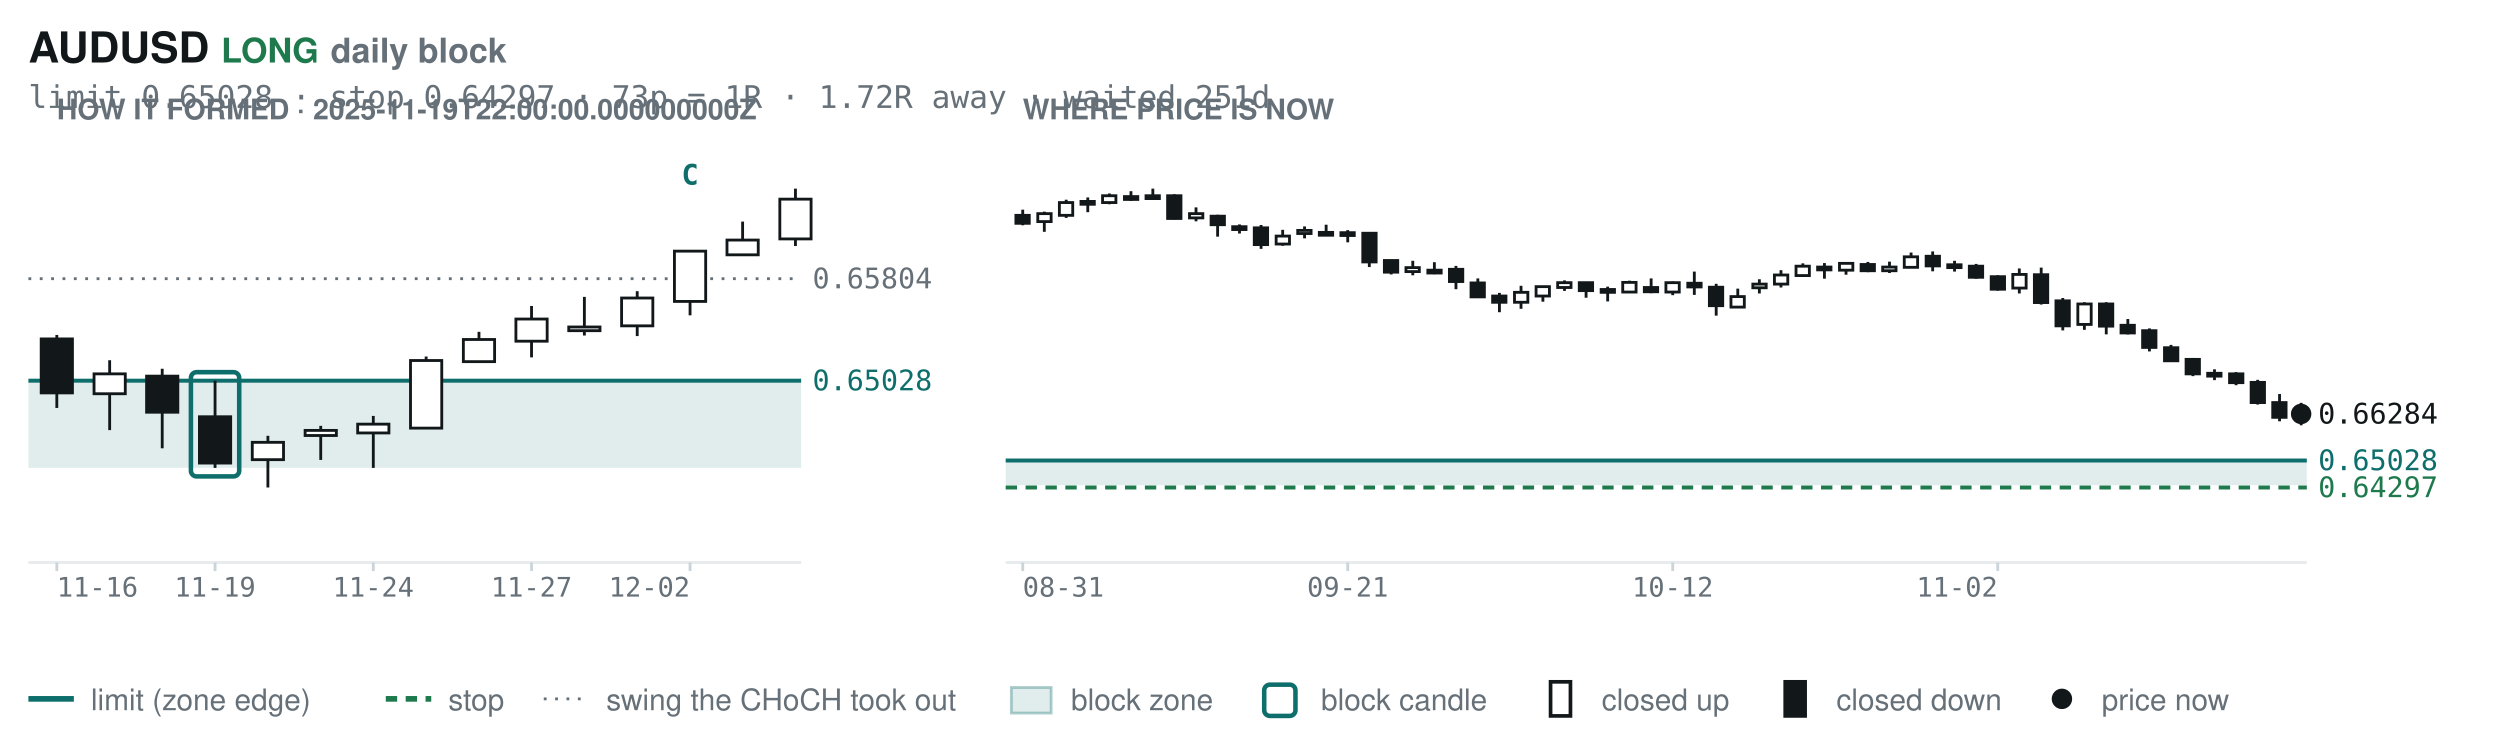
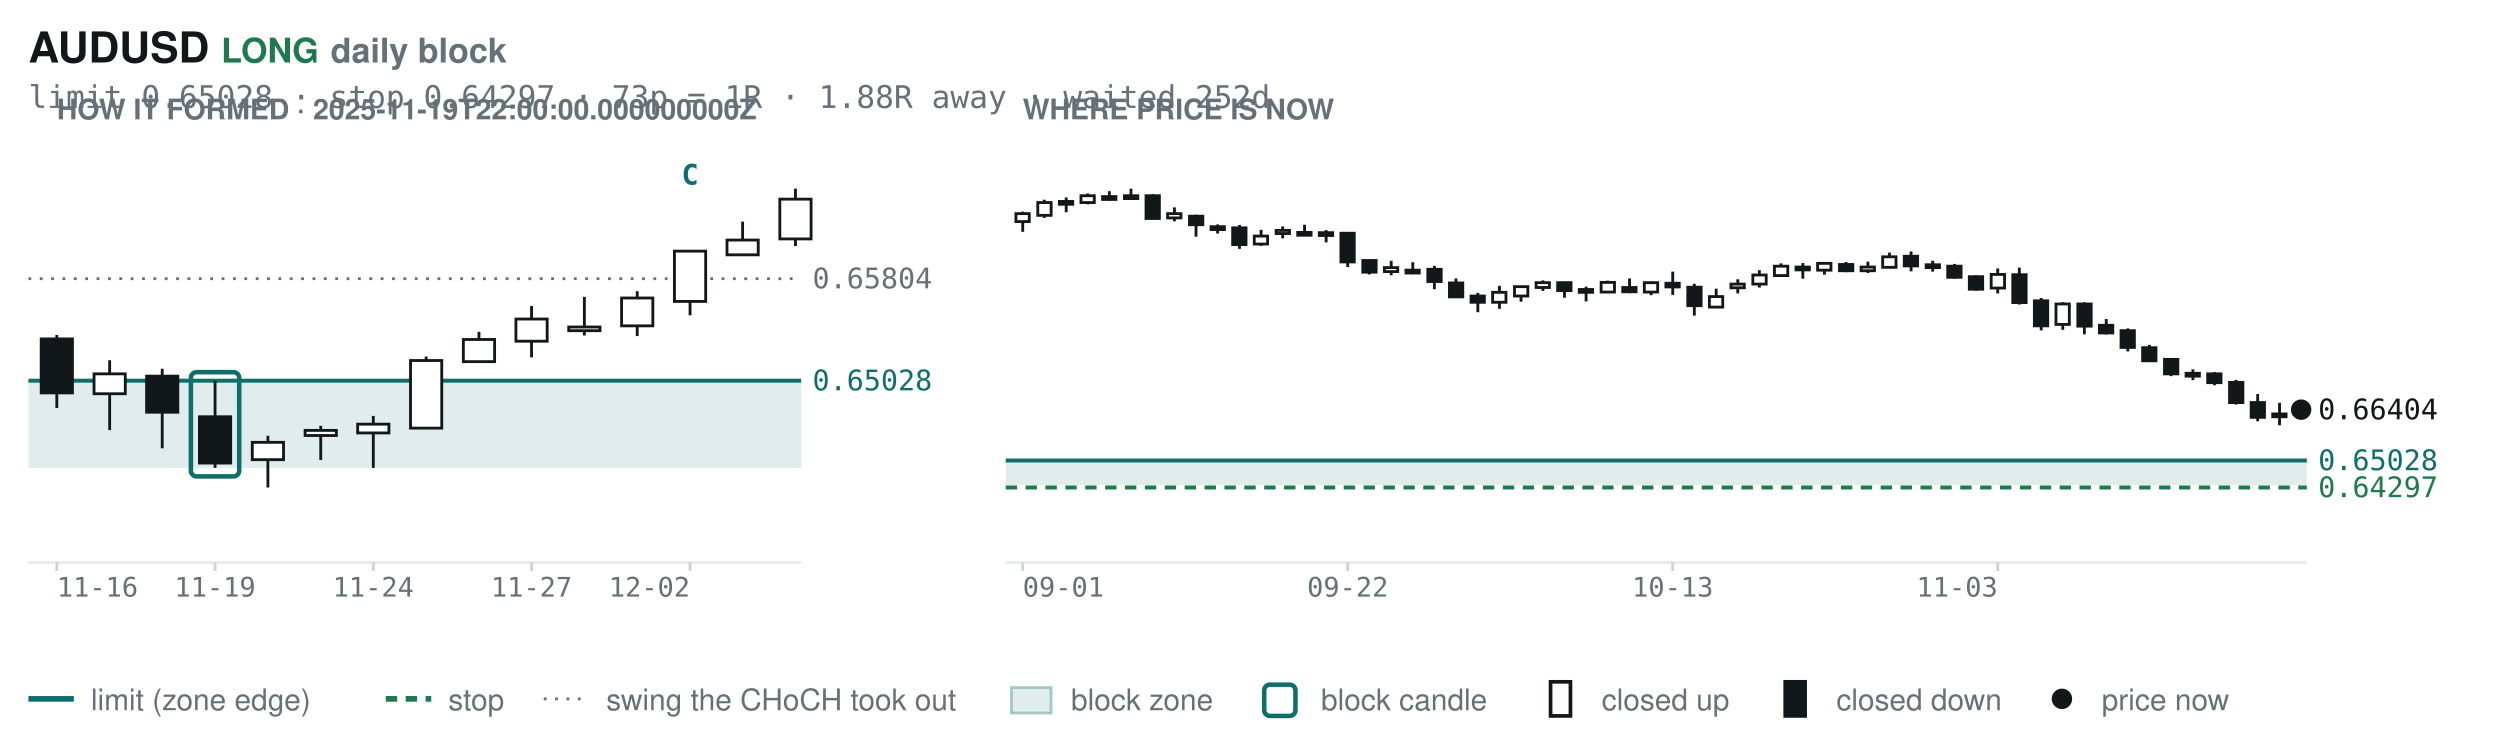
<svg xmlns="http://www.w3.org/2000/svg" viewBox="0 0 880 258" width="880" height="258" role="img" aria-label="AUDUSD long order block: the candles that formed it, and where price is now">
  <rect width="880" height="258" fill="#FFFFFF" />
  <text x="10" y="22" fill="#12171A" font-family="system-ui,-apple-system,Segoe UI,Helvetica,Arial,sans-serif" font-size="15" font-weight="700">AUDUSD <tspan fill="#1E7A4C" font-size="12">LONG</tspan>
    <tspan fill="#667078" font-size="12">daily block</tspan>
  </text>
-   <text x="10" y="38" fill="#667078" font-family="ui-monospace,SFMono-Regular,Menlo,Consolas,monospace" font-size="11">limit 0.65028 · stop 0.64297 · 73p = 1R · 1.72R away · waited 251d</text>
+   <text x="10" y="38" fill="#667078" font-family="ui-monospace,SFMono-Regular,Menlo,Consolas,monospace" font-size="11">limit 0.65028 · stop 0.64297 · 73p = 1R · 1.88R away · waited 252d</text>
  <text x="20" y="42" fill="#667078" font-family="system-ui,-apple-system,Segoe UI,Helvetica,Arial,sans-serif" font-size="10" font-weight="600">HOW IT FORMED · 2025-11-19T22:00:00.000000000Z</text>
  <text x="360" y="42" fill="#667078" font-family="system-ui,-apple-system,Segoe UI,Helvetica,Arial,sans-serif" font-size="10" font-weight="600">WHERE PRICE IS NOW</text>
  <rect x="10.0" y="134.0" width="272.0" height="30.7" fill="#0E6E6B1F" />
  <line x1="10.0" y1="98.1" x2="282.0" y2="98.1" stroke="#667078" stroke-width="1" stroke-dasharray="1 3" />
  <line x1="10.0" y1="134.0" x2="282.0" y2="134.0" stroke="#0E6E6B" stroke-width="1.4" />
  <line x1="20.0" y1="117.9" x2="20.0" y2="143.6" stroke="#12171A" stroke-width="1" />
  <rect x="14.5" y="119.3" width="11.0" height="19.0" fill="#12171A" stroke="#12171A" stroke-width="1" />
  <line x1="38.6" y1="126.8" x2="38.6" y2="151.4" stroke="#12171A" stroke-width="1" />
  <rect x="33.1" y="131.6" width="11.0" height="7.0" fill="#FFFFFF" stroke="#12171A" stroke-width="1" />
  <line x1="57.1" y1="129.8" x2="57.1" y2="157.8" stroke="#12171A" stroke-width="1" />
  <rect x="51.6" y="132.4" width="11.0" height="12.7" fill="#12171A" stroke="#12171A" stroke-width="1" />
  <line x1="75.7" y1="134.0" x2="75.7" y2="164.7" stroke="#12171A" stroke-width="1" />
  <rect x="70.2" y="146.7" width="11.0" height="16.3" fill="#12171A" stroke="#12171A" stroke-width="1" />
  <line x1="94.3" y1="153.4" x2="94.3" y2="171.6" stroke="#12171A" stroke-width="1" />
  <rect x="88.8" y="155.7" width="11.0" height="6.1" fill="#FFFFFF" stroke="#12171A" stroke-width="1" />
  <line x1="112.9" y1="149.9" x2="112.9" y2="161.9" stroke="#12171A" stroke-width="1" />
  <rect x="107.4" y="151.5" width="11.0" height="1.8" fill="#FFFFFF" stroke="#12171A" stroke-width="1" />
  <line x1="131.4" y1="146.4" x2="131.4" y2="164.7" stroke="#12171A" stroke-width="1" />
  <rect x="125.9" y="149.3" width="11.0" height="3.1" fill="#FFFFFF" stroke="#12171A" stroke-width="1" />
  <line x1="150.0" y1="125.5" x2="150.0" y2="151.0" stroke="#12171A" stroke-width="1" />
  <rect x="144.5" y="126.9" width="11.0" height="23.8" fill="#FFFFFF" stroke="#12171A" stroke-width="1" />
  <line x1="168.6" y1="116.8" x2="168.6" y2="127.5" stroke="#12171A" stroke-width="1" />
  <rect x="163.1" y="119.5" width="11.0" height="7.8" fill="#FFFFFF" stroke="#12171A" stroke-width="1" />
  <line x1="187.1" y1="107.7" x2="187.1" y2="125.8" stroke="#12171A" stroke-width="1" />
  <rect x="181.6" y="112.3" width="11.0" height="7.8" fill="#FFFFFF" stroke="#12171A" stroke-width="1" />
  <line x1="205.7" y1="104.5" x2="205.7" y2="118.1" stroke="#12171A" stroke-width="1" />
  <rect x="200.2" y="115.1" width="11.0" height="1.3" fill="#FFFFFF" stroke="#12171A" stroke-width="1" />
  <line x1="224.3" y1="102.5" x2="224.3" y2="118.3" stroke="#12171A" stroke-width="1" />
  <rect x="218.8" y="104.9" width="11.0" height="9.8" fill="#FFFFFF" stroke="#12171A" stroke-width="1" />
  <line x1="242.9" y1="88.1" x2="242.9" y2="111.0" stroke="#12171A" stroke-width="1" />
  <rect x="237.4" y="88.4" width="11.0" height="17.7" fill="#FFFFFF" stroke="#12171A" stroke-width="1" />
  <line x1="261.4" y1="78.0" x2="261.4" y2="89.7" stroke="#12171A" stroke-width="1" />
  <rect x="255.9" y="84.5" width="11.0" height="5.2" fill="#FFFFFF" stroke="#12171A" stroke-width="1" />
  <line x1="280.0" y1="66.4" x2="280.0" y2="86.6" stroke="#12171A" stroke-width="1" />
  <rect x="274.5" y="70.1" width="11.0" height="14.0" fill="#FFFFFF" stroke="#12171A" stroke-width="1" />
  <rect x="67.2" y="131.0" width="17.0" height="36.7" fill="none" stroke="#0E6E6B" stroke-width="1.6" rx="2" />
  <text x="242.9" y="65" fill="#0E6E6B" text-anchor="middle" font-family="ui-monospace,SFMono-Regular,Menlo,Consolas,monospace" font-size="10" font-weight="700">C</text>
  <line x1="10.0" y1="198.0" x2="282.0" y2="198.0" stroke="#E6EBEE" stroke-width="1" />
  <line x1="20.0" y1="198.0" x2="20.0" y2="201.0" stroke="#CBD4D9" stroke-width="1" />
  <text x="20.0" y="210.0" fill="#667078" text-anchor="start" font-family="ui-monospace,SFMono-Regular,Menlo,Consolas,monospace" font-size="9.5">11-16</text>
  <line x1="75.7" y1="198.0" x2="75.7" y2="201.0" stroke="#CBD4D9" stroke-width="1" />
  <text x="75.7" y="210.0" fill="#667078" text-anchor="middle" font-family="ui-monospace,SFMono-Regular,Menlo,Consolas,monospace" font-size="9.5">11-19</text>
  <line x1="131.4" y1="198.0" x2="131.4" y2="201.0" stroke="#CBD4D9" stroke-width="1" />
  <text x="131.4" y="210.0" fill="#667078" text-anchor="middle" font-family="ui-monospace,SFMono-Regular,Menlo,Consolas,monospace" font-size="9.5">11-24</text>
  <line x1="187.1" y1="198.0" x2="187.1" y2="201.0" stroke="#CBD4D9" stroke-width="1" />
  <text x="187.1" y="210.0" fill="#667078" text-anchor="middle" font-family="ui-monospace,SFMono-Regular,Menlo,Consolas,monospace" font-size="9.5">11-27</text>
  <line x1="242.9" y1="198.0" x2="242.9" y2="201.0" stroke="#CBD4D9" stroke-width="1" />
  <text x="242.9" y="210.0" fill="#667078" text-anchor="end" font-family="ui-monospace,SFMono-Regular,Menlo,Consolas,monospace" font-size="9.5">12-02</text>
  <text x="286.0" y="137.4" fill="#0E6E6B" font-family="ui-monospace,SFMono-Regular,Menlo,Consolas,monospace" font-size="10">0.65028</text>
  <text x="286.0" y="101.5" fill="#667078" font-family="ui-monospace,SFMono-Regular,Menlo,Consolas,monospace" font-size="10">0.65804</text>
  <rect x="354.0" y="162.1" width="458.0" height="8.7" fill="#0E6E6B1F" />
-   <line x1="360.0" y1="73.8" x2="360.0" y2="79.3" stroke="#12171A" stroke-width="1" />
-   <rect x="357.6" y="75.8" width="4.7" height="2.8" fill="#12171A" stroke="#12171A" stroke-width="1" />
-   <line x1="367.6" y1="74.5" x2="367.6" y2="81.6" stroke="#12171A" stroke-width="1" />
-   <rect x="365.3" y="75.2" width="4.7" height="2.8" fill="#FFFFFF" stroke="#12171A" stroke-width="1" />
-   <line x1="375.3" y1="70.3" x2="375.3" y2="76.7" stroke="#12171A" stroke-width="1" />
-   <rect x="372.9" y="71.3" width="4.7" height="4.5" fill="#FFFFFF" stroke="#12171A" stroke-width="1" />
-   <line x1="382.9" y1="69.5" x2="382.9" y2="74.7" stroke="#12171A" stroke-width="1" />
-   <rect x="380.5" y="70.9" width="4.7" height="1.0" fill="#FFFFFF" stroke="#12171A" stroke-width="1" />
-   <line x1="390.5" y1="68.1" x2="390.5" y2="71.9" stroke="#12171A" stroke-width="1" />
-   <rect x="388.1" y="68.9" width="4.7" height="2.4" fill="#FFFFFF" stroke="#12171A" stroke-width="1" />
-   <line x1="398.1" y1="67.3" x2="398.1" y2="70.7" stroke="#12171A" stroke-width="1" />
-   <rect x="395.8" y="69.2" width="4.7" height="1.0" fill="#12171A" stroke="#12171A" stroke-width="1" />
-   <line x1="405.8" y1="66.4" x2="405.8" y2="70.1" stroke="#12171A" stroke-width="1" />
-   <rect x="403.4" y="68.9" width="4.7" height="1.0" fill="#12171A" stroke="#12171A" stroke-width="1" />
-   <line x1="413.4" y1="68.4" x2="413.4" y2="77.2" stroke="#12171A" stroke-width="1" />
-   <rect x="411.0" y="68.9" width="4.7" height="8.0" fill="#12171A" stroke="#12171A" stroke-width="1" />
-   <line x1="421.0" y1="73.0" x2="421.0" y2="77.9" stroke="#12171A" stroke-width="1" />
-   <rect x="418.7" y="75.2" width="4.7" height="1.5" fill="#FFFFFF" stroke="#12171A" stroke-width="1" />
-   <line x1="428.6" y1="75.6" x2="428.6" y2="83.3" stroke="#12171A" stroke-width="1" />
-   <rect x="426.3" y="76.1" width="4.7" height="3.0" fill="#12171A" stroke="#12171A" stroke-width="1" />
-   <line x1="436.3" y1="79.0" x2="436.3" y2="82.2" stroke="#12171A" stroke-width="1" />
-   <rect x="433.9" y="79.8" width="4.7" height="1.0" fill="#12171A" stroke="#12171A" stroke-width="1" />
-   <line x1="443.9" y1="79.2" x2="443.9" y2="87.6" stroke="#12171A" stroke-width="1" />
-   <rect x="441.5" y="80.2" width="4.7" height="5.9" fill="#12171A" stroke="#12171A" stroke-width="1" />
-   <line x1="451.5" y1="80.9" x2="451.5" y2="86.5" stroke="#12171A" stroke-width="1" />
-   <rect x="449.2" y="83.1" width="4.7" height="2.8" fill="#FFFFFF" stroke="#12171A" stroke-width="1" />
-   <line x1="459.2" y1="79.7" x2="459.2" y2="83.9" stroke="#12171A" stroke-width="1" />
-   <rect x="456.8" y="81.1" width="4.7" height="1.1" fill="#FFFFFF" stroke="#12171A" stroke-width="1" />
-   <line x1="466.8" y1="79.1" x2="466.8" y2="83.0" stroke="#12171A" stroke-width="1" />
-   <rect x="464.4" y="81.8" width="4.7" height="1.0" fill="#FFFFFF" stroke="#12171A" stroke-width="1" />
-   <line x1="474.4" y1="81.0" x2="474.4" y2="85.3" stroke="#12171A" stroke-width="1" />
-   <rect x="472.0" y="81.9" width="4.7" height="1.0" fill="#12171A" stroke="#12171A" stroke-width="1" />
-   <line x1="482.0" y1="82.0" x2="482.0" y2="94.0" stroke="#12171A" stroke-width="1" />
-   <rect x="479.7" y="82.1" width="4.7" height="10.1" fill="#12171A" stroke="#12171A" stroke-width="1" />
-   <line x1="489.7" y1="91.5" x2="489.7" y2="96.6" stroke="#12171A" stroke-width="1" />
-   <rect x="487.3" y="91.7" width="4.7" height="4.1" fill="#12171A" stroke="#12171A" stroke-width="1" />
-   <line x1="497.3" y1="91.8" x2="497.3" y2="96.9" stroke="#12171A" stroke-width="1" />
-   <rect x="494.9" y="94.2" width="4.7" height="1.4" fill="#FFFFFF" stroke="#12171A" stroke-width="1" />
-   <line x1="504.9" y1="92.3" x2="504.9" y2="96.5" stroke="#12171A" stroke-width="1" />
-   <rect x="502.6" y="95.1" width="4.7" height="1.0" fill="#FFFFFF" stroke="#12171A" stroke-width="1" />
-   <line x1="512.5" y1="93.6" x2="512.5" y2="101.8" stroke="#12171A" stroke-width="1" />
-   <rect x="510.2" y="94.8" width="4.7" height="4.3" fill="#12171A" stroke="#12171A" stroke-width="1" />
-   <line x1="520.2" y1="98.0" x2="520.2" y2="104.8" stroke="#12171A" stroke-width="1" />
-   <rect x="517.8" y="99.6" width="4.7" height="4.9" fill="#12171A" stroke="#12171A" stroke-width="1" />
-   <line x1="527.8" y1="103.1" x2="527.8" y2="109.9" stroke="#12171A" stroke-width="1" />
-   <rect x="525.4" y="104.2" width="4.7" height="2.2" fill="#12171A" stroke="#12171A" stroke-width="1" />
-   <line x1="535.4" y1="100.6" x2="535.4" y2="108.7" stroke="#12171A" stroke-width="1" />
-   <rect x="533.1" y="102.9" width="4.7" height="3.5" fill="#FFFFFF" stroke="#12171A" stroke-width="1" />
-   <line x1="543.1" y1="100.8" x2="543.1" y2="106.2" stroke="#12171A" stroke-width="1" />
-   <rect x="540.7" y="100.9" width="4.7" height="3.3" fill="#FFFFFF" stroke="#12171A" stroke-width="1" />
-   <line x1="550.7" y1="98.7" x2="550.7" y2="102.4" stroke="#12171A" stroke-width="1" />
-   <rect x="548.3" y="99.5" width="4.7" height="1.7" fill="#FFFFFF" stroke="#12171A" stroke-width="1" />
-   <line x1="558.3" y1="99.4" x2="558.3" y2="104.8" stroke="#12171A" stroke-width="1" />
-   <rect x="555.9" y="99.5" width="4.7" height="2.8" fill="#12171A" stroke="#12171A" stroke-width="1" />
-   <line x1="565.9" y1="100.9" x2="565.9" y2="106.1" stroke="#12171A" stroke-width="1" />
-   <rect x="563.6" y="101.9" width="4.7" height="1.0" fill="#12171A" stroke="#12171A" stroke-width="1" />
-   <line x1="573.6" y1="98.8" x2="573.6" y2="103.0" stroke="#12171A" stroke-width="1" />
-   <rect x="571.2" y="99.4" width="4.7" height="3.4" fill="#FFFFFF" stroke="#12171A" stroke-width="1" />
-   <line x1="581.2" y1="98.0" x2="581.2" y2="103.2" stroke="#12171A" stroke-width="1" />
-   <rect x="578.8" y="101.2" width="4.7" height="1.5" fill="#12171A" stroke="#12171A" stroke-width="1" />
-   <line x1="588.8" y1="99.1" x2="588.8" y2="103.9" stroke="#12171A" stroke-width="1" />
-   <rect x="586.4" y="99.5" width="4.7" height="3.3" fill="#FFFFFF" stroke="#12171A" stroke-width="1" />
-   <line x1="596.4" y1="95.6" x2="596.4" y2="103.8" stroke="#12171A" stroke-width="1" />
-   <rect x="594.1" y="99.7" width="4.7" height="1.3" fill="#12171A" stroke="#12171A" stroke-width="1" />
-   <line x1="604.1" y1="99.9" x2="604.1" y2="111.1" stroke="#12171A" stroke-width="1" />
-   <rect x="601.7" y="101.1" width="4.7" height="6.5" fill="#12171A" stroke="#12171A" stroke-width="1" />
-   <line x1="611.7" y1="101.6" x2="611.7" y2="108.3" stroke="#12171A" stroke-width="1" />
-   <rect x="609.3" y="104.4" width="4.7" height="3.7" fill="#FFFFFF" stroke="#12171A" stroke-width="1" />
-   <line x1="619.3" y1="98.3" x2="619.3" y2="103.3" stroke="#12171A" stroke-width="1" />
-   <rect x="617.0" y="100.0" width="4.7" height="1.3" fill="#FFFFFF" stroke="#12171A" stroke-width="1" />
-   <line x1="626.9" y1="95.1" x2="626.9" y2="101.2" stroke="#12171A" stroke-width="1" />
-   <rect x="624.6" y="96.8" width="4.7" height="3.2" fill="#FFFFFF" stroke="#12171A" stroke-width="1" />
-   <line x1="634.6" y1="92.7" x2="634.6" y2="97.3" stroke="#12171A" stroke-width="1" />
-   <rect x="632.2" y="93.7" width="4.7" height="3.3" fill="#FFFFFF" stroke="#12171A" stroke-width="1" />
-   <line x1="642.2" y1="92.6" x2="642.2" y2="98.1" stroke="#12171A" stroke-width="1" />
-   <rect x="639.8" y="94.0" width="4.7" height="1.0" fill="#12171A" stroke="#12171A" stroke-width="1" />
-   <line x1="649.8" y1="92.4" x2="649.8" y2="96.7" stroke="#12171A" stroke-width="1" />
-   <rect x="647.5" y="92.7" width="4.7" height="2.4" fill="#FFFFFF" stroke="#12171A" stroke-width="1" />
-   <line x1="657.5" y1="92.2" x2="657.5" y2="95.8" stroke="#12171A" stroke-width="1" />
-   <rect x="655.1" y="93.1" width="4.7" height="2.2" fill="#12171A" stroke="#12171A" stroke-width="1" />
-   <line x1="665.1" y1="92.1" x2="665.1" y2="96.1" stroke="#12171A" stroke-width="1" />
-   <rect x="662.7" y="94.0" width="4.7" height="1.3" fill="#FFFFFF" stroke="#12171A" stroke-width="1" />
-   <line x1="672.7" y1="88.9" x2="672.7" y2="94.3" stroke="#12171A" stroke-width="1" />
-   <rect x="670.3" y="90.4" width="4.7" height="3.7" fill="#FFFFFF" stroke="#12171A" stroke-width="1" />
-   <line x1="680.3" y1="88.5" x2="680.3" y2="95.5" stroke="#12171A" stroke-width="1" />
-   <rect x="678.0" y="90.2" width="4.7" height="3.4" fill="#12171A" stroke="#12171A" stroke-width="1" />
-   <line x1="688.0" y1="91.8" x2="688.0" y2="95.6" stroke="#12171A" stroke-width="1" />
-   <rect x="685.6" y="93.2" width="4.7" height="1.0" fill="#FFFFFF" stroke="#12171A" stroke-width="1" />
-   <line x1="695.6" y1="92.9" x2="695.6" y2="98.1" stroke="#12171A" stroke-width="1" />
-   <rect x="693.2" y="93.7" width="4.7" height="3.9" fill="#12171A" stroke="#12171A" stroke-width="1" />
-   <line x1="703.2" y1="96.9" x2="703.2" y2="102.3" stroke="#12171A" stroke-width="1" />
-   <rect x="700.9" y="97.4" width="4.7" height="4.4" fill="#12171A" stroke="#12171A" stroke-width="1" />
-   <line x1="710.8" y1="94.5" x2="710.8" y2="103.3" stroke="#12171A" stroke-width="1" />
-   <rect x="708.5" y="96.6" width="4.7" height="4.8" fill="#FFFFFF" stroke="#12171A" stroke-width="1" />
-   <line x1="718.5" y1="94.2" x2="718.5" y2="107.2" stroke="#12171A" stroke-width="1" />
-   <rect x="716.1" y="96.7" width="4.7" height="9.8" fill="#12171A" stroke="#12171A" stroke-width="1" />
-   <line x1="726.1" y1="104.9" x2="726.1" y2="116.3" stroke="#12171A" stroke-width="1" />
-   <rect x="723.7" y="105.9" width="4.7" height="8.8" fill="#12171A" stroke="#12171A" stroke-width="1" />
-   <line x1="733.7" y1="106.4" x2="733.7" y2="116.1" stroke="#12171A" stroke-width="1" />
-   <rect x="731.4" y="107.0" width="4.7" height="7.2" fill="#FFFFFF" stroke="#12171A" stroke-width="1" />
-   <line x1="741.4" y1="106.4" x2="741.4" y2="117.7" stroke="#12171A" stroke-width="1" />
-   <rect x="739.0" y="107.0" width="4.7" height="7.8" fill="#12171A" stroke="#12171A" stroke-width="1" />
-   <line x1="749.0" y1="112.3" x2="749.0" y2="117.7" stroke="#12171A" stroke-width="1" />
-   <rect x="746.6" y="114.5" width="4.7" height="2.7" fill="#12171A" stroke="#12171A" stroke-width="1" />
-   <line x1="756.6" y1="115.6" x2="756.6" y2="123.7" stroke="#12171A" stroke-width="1" />
-   <rect x="754.2" y="116.4" width="4.7" height="5.9" fill="#12171A" stroke="#12171A" stroke-width="1" />
-   <line x1="764.2" y1="121.4" x2="764.2" y2="127.3" stroke="#12171A" stroke-width="1" />
-   <rect x="761.9" y="122.4" width="4.7" height="4.6" fill="#12171A" stroke="#12171A" stroke-width="1" />
-   <line x1="771.9" y1="126.0" x2="771.9" y2="132.4" stroke="#12171A" stroke-width="1" />
-   <rect x="769.5" y="126.5" width="4.7" height="5.1" fill="#12171A" stroke="#12171A" stroke-width="1" />
-   <line x1="779.5" y1="130.0" x2="779.5" y2="133.8" stroke="#12171A" stroke-width="1" />
-   <rect x="777.1" y="131.4" width="4.7" height="1.0" fill="#12171A" stroke="#12171A" stroke-width="1" />
-   <line x1="787.1" y1="131.0" x2="787.1" y2="135.6" stroke="#12171A" stroke-width="1" />
-   <rect x="784.8" y="131.6" width="4.7" height="3.1" fill="#12171A" stroke="#12171A" stroke-width="1" />
-   <line x1="794.7" y1="133.7" x2="794.7" y2="142.4" stroke="#12171A" stroke-width="1" />
-   <rect x="792.4" y="134.6" width="4.7" height="7.1" fill="#12171A" stroke="#12171A" stroke-width="1" />
-   <line x1="802.4" y1="138.7" x2="802.4" y2="148.3" stroke="#12171A" stroke-width="1" />
-   <rect x="800.0" y="141.7" width="4.7" height="5.2" fill="#12171A" stroke="#12171A" stroke-width="1" />
-   <line x1="810.0" y1="141.8" x2="810.0" y2="149.7" stroke="#12171A" stroke-width="1" />
-   <rect x="807.6" y="145.7" width="4.7" height="1.0" fill="#FFFFFF" stroke="#12171A" stroke-width="1" />
+   <line x1="360.0" y1="74.5" x2="360.0" y2="81.6" stroke="#12171A" stroke-width="1" />
+   <rect x="357.6" y="75.2" width="4.7" height="2.8" fill="#FFFFFF" stroke="#12171A" stroke-width="1" />
+   <line x1="367.6" y1="70.3" x2="367.6" y2="76.7" stroke="#12171A" stroke-width="1" />
+   <rect x="365.3" y="71.3" width="4.7" height="4.5" fill="#FFFFFF" stroke="#12171A" stroke-width="1" />
+   <line x1="375.3" y1="69.5" x2="375.3" y2="74.7" stroke="#12171A" stroke-width="1" />
+   <rect x="372.9" y="70.9" width="4.7" height="1.0" fill="#FFFFFF" stroke="#12171A" stroke-width="1" />
+   <line x1="382.9" y1="68.1" x2="382.9" y2="71.9" stroke="#12171A" stroke-width="1" />
+   <rect x="380.5" y="68.9" width="4.7" height="2.4" fill="#FFFFFF" stroke="#12171A" stroke-width="1" />
+   <line x1="390.5" y1="67.3" x2="390.5" y2="70.7" stroke="#12171A" stroke-width="1" />
+   <rect x="388.1" y="69.2" width="4.7" height="1.0" fill="#12171A" stroke="#12171A" stroke-width="1" />
+   <line x1="398.1" y1="66.4" x2="398.1" y2="70.1" stroke="#12171A" stroke-width="1" />
+   <rect x="395.8" y="68.9" width="4.7" height="1.0" fill="#12171A" stroke="#12171A" stroke-width="1" />
+   <line x1="405.8" y1="68.4" x2="405.8" y2="77.2" stroke="#12171A" stroke-width="1" />
+   <rect x="403.4" y="68.9" width="4.7" height="8.0" fill="#12171A" stroke="#12171A" stroke-width="1" />
+   <line x1="413.4" y1="73.0" x2="413.4" y2="77.9" stroke="#12171A" stroke-width="1" />
+   <rect x="411.0" y="75.2" width="4.7" height="1.5" fill="#FFFFFF" stroke="#12171A" stroke-width="1" />
+   <line x1="421.0" y1="75.6" x2="421.0" y2="83.3" stroke="#12171A" stroke-width="1" />
+   <rect x="418.7" y="76.1" width="4.7" height="3.0" fill="#12171A" stroke="#12171A" stroke-width="1" />
+   <line x1="428.6" y1="79.0" x2="428.6" y2="82.2" stroke="#12171A" stroke-width="1" />
+   <rect x="426.3" y="79.8" width="4.7" height="1.0" fill="#12171A" stroke="#12171A" stroke-width="1" />
+   <line x1="436.3" y1="79.2" x2="436.3" y2="87.6" stroke="#12171A" stroke-width="1" />
+   <rect x="433.9" y="80.2" width="4.7" height="5.9" fill="#12171A" stroke="#12171A" stroke-width="1" />
+   <line x1="443.9" y1="80.9" x2="443.9" y2="86.5" stroke="#12171A" stroke-width="1" />
+   <rect x="441.5" y="83.1" width="4.7" height="2.8" fill="#FFFFFF" stroke="#12171A" stroke-width="1" />
+   <line x1="451.5" y1="79.7" x2="451.5" y2="83.9" stroke="#12171A" stroke-width="1" />
+   <rect x="449.2" y="81.1" width="4.7" height="1.1" fill="#FFFFFF" stroke="#12171A" stroke-width="1" />
+   <line x1="459.2" y1="79.1" x2="459.2" y2="83.0" stroke="#12171A" stroke-width="1" />
+   <rect x="456.8" y="81.8" width="4.7" height="1.0" fill="#FFFFFF" stroke="#12171A" stroke-width="1" />
+   <line x1="466.8" y1="81.0" x2="466.8" y2="85.3" stroke="#12171A" stroke-width="1" />
+   <rect x="464.4" y="81.9" width="4.7" height="1.0" fill="#12171A" stroke="#12171A" stroke-width="1" />
+   <line x1="474.4" y1="82.0" x2="474.4" y2="94.0" stroke="#12171A" stroke-width="1" />
+   <rect x="472.0" y="82.1" width="4.7" height="10.1" fill="#12171A" stroke="#12171A" stroke-width="1" />
+   <line x1="482.0" y1="91.5" x2="482.0" y2="96.6" stroke="#12171A" stroke-width="1" />
+   <rect x="479.7" y="91.7" width="4.7" height="4.1" fill="#12171A" stroke="#12171A" stroke-width="1" />
+   <line x1="489.7" y1="91.8" x2="489.7" y2="96.9" stroke="#12171A" stroke-width="1" />
+   <rect x="487.3" y="94.2" width="4.7" height="1.4" fill="#FFFFFF" stroke="#12171A" stroke-width="1" />
+   <line x1="497.3" y1="92.3" x2="497.3" y2="96.5" stroke="#12171A" stroke-width="1" />
+   <rect x="494.9" y="95.1" width="4.7" height="1.0" fill="#FFFFFF" stroke="#12171A" stroke-width="1" />
+   <line x1="504.9" y1="93.6" x2="504.9" y2="101.8" stroke="#12171A" stroke-width="1" />
+   <rect x="502.6" y="94.8" width="4.7" height="4.3" fill="#12171A" stroke="#12171A" stroke-width="1" />
+   <line x1="512.5" y1="98.0" x2="512.5" y2="104.8" stroke="#12171A" stroke-width="1" />
+   <rect x="510.2" y="99.6" width="4.7" height="4.9" fill="#12171A" stroke="#12171A" stroke-width="1" />
+   <line x1="520.2" y1="103.1" x2="520.2" y2="109.9" stroke="#12171A" stroke-width="1" />
+   <rect x="517.8" y="104.2" width="4.7" height="2.2" fill="#12171A" stroke="#12171A" stroke-width="1" />
+   <line x1="527.8" y1="100.6" x2="527.8" y2="108.7" stroke="#12171A" stroke-width="1" />
+   <rect x="525.4" y="102.9" width="4.7" height="3.5" fill="#FFFFFF" stroke="#12171A" stroke-width="1" />
+   <line x1="535.4" y1="100.8" x2="535.4" y2="106.2" stroke="#12171A" stroke-width="1" />
+   <rect x="533.1" y="100.9" width="4.7" height="3.3" fill="#FFFFFF" stroke="#12171A" stroke-width="1" />
+   <line x1="543.1" y1="98.7" x2="543.1" y2="102.4" stroke="#12171A" stroke-width="1" />
+   <rect x="540.7" y="99.5" width="4.7" height="1.7" fill="#FFFFFF" stroke="#12171A" stroke-width="1" />
+   <line x1="550.7" y1="99.4" x2="550.7" y2="104.8" stroke="#12171A" stroke-width="1" />
+   <rect x="548.3" y="99.5" width="4.7" height="2.8" fill="#12171A" stroke="#12171A" stroke-width="1" />
+   <line x1="558.3" y1="100.9" x2="558.3" y2="106.1" stroke="#12171A" stroke-width="1" />
+   <rect x="555.9" y="101.9" width="4.7" height="1.0" fill="#12171A" stroke="#12171A" stroke-width="1" />
+   <line x1="565.9" y1="98.8" x2="565.9" y2="103.0" stroke="#12171A" stroke-width="1" />
+   <rect x="563.6" y="99.4" width="4.7" height="3.4" fill="#FFFFFF" stroke="#12171A" stroke-width="1" />
+   <line x1="573.6" y1="98.0" x2="573.6" y2="103.2" stroke="#12171A" stroke-width="1" />
+   <rect x="571.2" y="101.2" width="4.7" height="1.5" fill="#12171A" stroke="#12171A" stroke-width="1" />
+   <line x1="581.2" y1="99.1" x2="581.2" y2="103.9" stroke="#12171A" stroke-width="1" />
+   <rect x="578.8" y="99.5" width="4.7" height="3.3" fill="#FFFFFF" stroke="#12171A" stroke-width="1" />
+   <line x1="588.8" y1="95.6" x2="588.8" y2="103.8" stroke="#12171A" stroke-width="1" />
+   <rect x="586.4" y="99.7" width="4.7" height="1.3" fill="#12171A" stroke="#12171A" stroke-width="1" />
+   <line x1="596.4" y1="99.9" x2="596.4" y2="111.1" stroke="#12171A" stroke-width="1" />
+   <rect x="594.1" y="101.1" width="4.7" height="6.5" fill="#12171A" stroke="#12171A" stroke-width="1" />
+   <line x1="604.1" y1="101.6" x2="604.1" y2="108.3" stroke="#12171A" stroke-width="1" />
+   <rect x="601.7" y="104.4" width="4.7" height="3.7" fill="#FFFFFF" stroke="#12171A" stroke-width="1" />
+   <line x1="611.7" y1="98.3" x2="611.7" y2="103.3" stroke="#12171A" stroke-width="1" />
+   <rect x="609.3" y="100.0" width="4.7" height="1.3" fill="#FFFFFF" stroke="#12171A" stroke-width="1" />
+   <line x1="619.3" y1="95.1" x2="619.3" y2="101.2" stroke="#12171A" stroke-width="1" />
+   <rect x="617.0" y="96.8" width="4.7" height="3.2" fill="#FFFFFF" stroke="#12171A" stroke-width="1" />
+   <line x1="626.9" y1="92.7" x2="626.9" y2="97.3" stroke="#12171A" stroke-width="1" />
+   <rect x="624.6" y="93.7" width="4.7" height="3.3" fill="#FFFFFF" stroke="#12171A" stroke-width="1" />
+   <line x1="634.6" y1="92.6" x2="634.6" y2="98.1" stroke="#12171A" stroke-width="1" />
+   <rect x="632.2" y="94.0" width="4.7" height="1.0" fill="#12171A" stroke="#12171A" stroke-width="1" />
+   <line x1="642.2" y1="92.4" x2="642.2" y2="96.7" stroke="#12171A" stroke-width="1" />
+   <rect x="639.8" y="92.7" width="4.7" height="2.4" fill="#FFFFFF" stroke="#12171A" stroke-width="1" />
+   <line x1="649.8" y1="92.2" x2="649.8" y2="95.8" stroke="#12171A" stroke-width="1" />
+   <rect x="647.5" y="93.1" width="4.7" height="2.2" fill="#12171A" stroke="#12171A" stroke-width="1" />
+   <line x1="657.5" y1="92.1" x2="657.5" y2="96.1" stroke="#12171A" stroke-width="1" />
+   <rect x="655.1" y="94.0" width="4.7" height="1.3" fill="#FFFFFF" stroke="#12171A" stroke-width="1" />
+   <line x1="665.1" y1="88.9" x2="665.1" y2="94.3" stroke="#12171A" stroke-width="1" />
+   <rect x="662.7" y="90.4" width="4.7" height="3.7" fill="#FFFFFF" stroke="#12171A" stroke-width="1" />
+   <line x1="672.7" y1="88.5" x2="672.7" y2="95.5" stroke="#12171A" stroke-width="1" />
+   <rect x="670.3" y="90.2" width="4.7" height="3.4" fill="#12171A" stroke="#12171A" stroke-width="1" />
+   <line x1="680.3" y1="91.8" x2="680.3" y2="95.6" stroke="#12171A" stroke-width="1" />
+   <rect x="678.0" y="93.2" width="4.7" height="1.0" fill="#FFFFFF" stroke="#12171A" stroke-width="1" />
+   <line x1="688.0" y1="92.9" x2="688.0" y2="98.1" stroke="#12171A" stroke-width="1" />
+   <rect x="685.6" y="93.7" width="4.7" height="3.9" fill="#12171A" stroke="#12171A" stroke-width="1" />
+   <line x1="695.6" y1="96.9" x2="695.6" y2="102.3" stroke="#12171A" stroke-width="1" />
+   <rect x="693.2" y="97.4" width="4.7" height="4.4" fill="#12171A" stroke="#12171A" stroke-width="1" />
+   <line x1="703.2" y1="94.5" x2="703.2" y2="103.3" stroke="#12171A" stroke-width="1" />
+   <rect x="700.9" y="96.6" width="4.7" height="4.8" fill="#FFFFFF" stroke="#12171A" stroke-width="1" />
+   <line x1="710.8" y1="94.2" x2="710.8" y2="107.2" stroke="#12171A" stroke-width="1" />
+   <rect x="708.5" y="96.7" width="4.7" height="9.8" fill="#12171A" stroke="#12171A" stroke-width="1" />
+   <line x1="718.5" y1="104.9" x2="718.5" y2="116.3" stroke="#12171A" stroke-width="1" />
+   <rect x="716.1" y="105.9" width="4.7" height="8.8" fill="#12171A" stroke="#12171A" stroke-width="1" />
+   <line x1="726.1" y1="106.4" x2="726.1" y2="116.1" stroke="#12171A" stroke-width="1" />
+   <rect x="723.7" y="107.0" width="4.7" height="7.2" fill="#FFFFFF" stroke="#12171A" stroke-width="1" />
+   <line x1="733.7" y1="106.4" x2="733.7" y2="117.7" stroke="#12171A" stroke-width="1" />
+   <rect x="731.4" y="107.0" width="4.7" height="7.8" fill="#12171A" stroke="#12171A" stroke-width="1" />
+   <line x1="741.4" y1="112.3" x2="741.4" y2="117.7" stroke="#12171A" stroke-width="1" />
+   <rect x="739.0" y="114.5" width="4.7" height="2.7" fill="#12171A" stroke="#12171A" stroke-width="1" />
+   <line x1="749.0" y1="115.6" x2="749.0" y2="123.7" stroke="#12171A" stroke-width="1" />
+   <rect x="746.6" y="116.4" width="4.7" height="5.9" fill="#12171A" stroke="#12171A" stroke-width="1" />
+   <line x1="756.6" y1="121.4" x2="756.6" y2="127.3" stroke="#12171A" stroke-width="1" />
+   <rect x="754.2" y="122.4" width="4.7" height="4.6" fill="#12171A" stroke="#12171A" stroke-width="1" />
+   <line x1="764.2" y1="126.0" x2="764.2" y2="132.4" stroke="#12171A" stroke-width="1" />
+   <rect x="761.9" y="126.5" width="4.7" height="5.1" fill="#12171A" stroke="#12171A" stroke-width="1" />
+   <line x1="771.9" y1="130.0" x2="771.9" y2="133.8" stroke="#12171A" stroke-width="1" />
+   <rect x="769.5" y="131.4" width="4.7" height="1.0" fill="#12171A" stroke="#12171A" stroke-width="1" />
+   <line x1="779.5" y1="131.0" x2="779.5" y2="135.6" stroke="#12171A" stroke-width="1" />
+   <rect x="777.1" y="131.6" width="4.7" height="3.1" fill="#12171A" stroke="#12171A" stroke-width="1" />
+   <line x1="787.1" y1="133.7" x2="787.1" y2="142.4" stroke="#12171A" stroke-width="1" />
+   <rect x="784.8" y="134.6" width="4.7" height="7.1" fill="#12171A" stroke="#12171A" stroke-width="1" />
+   <line x1="794.7" y1="138.7" x2="794.7" y2="148.3" stroke="#12171A" stroke-width="1" />
+   <rect x="792.4" y="141.7" width="4.7" height="5.2" fill="#12171A" stroke="#12171A" stroke-width="1" />
+   <line x1="802.4" y1="141.8" x2="802.4" y2="149.7" stroke="#12171A" stroke-width="1" />
+   <rect x="800.0" y="145.7" width="4.7" height="1.0" fill="#FFFFFF" stroke="#12171A" stroke-width="1" />
+   <line x1="810.0" y1="142.1" x2="810.0" y2="146.8" stroke="#12171A" stroke-width="1" />
+   <rect x="807.6" y="144.2" width="4.7" height="1.7" fill="#FFFFFF" stroke="#12171A" stroke-width="1" />
  <line x1="354.0" y1="162.1" x2="812.0" y2="162.1" stroke="#0E6E6B" stroke-width="1.4" />
  <line x1="354.0" y1="171.6" x2="812.0" y2="171.6" stroke="#1E7A4C" stroke-width="1.4" stroke-dasharray="4 3" />
-   <circle cx="810.0" cy="145.7" r="3.6" fill="#12171A" />
+   <circle cx="810.0" cy="144.2" r="3.6" fill="#12171A" />
  <line x1="354.0" y1="198.0" x2="812.0" y2="198.0" stroke="#E6EBEE" stroke-width="1" />
  <line x1="360.0" y1="198.0" x2="360.0" y2="201.0" stroke="#CBD4D9" stroke-width="1" />
-   <text x="360.0" y="210.0" fill="#667078" text-anchor="start" font-family="ui-monospace,SFMono-Regular,Menlo,Consolas,monospace" font-size="9.5">08-31</text>
+   <text x="360.0" y="210.0" fill="#667078" text-anchor="start" font-family="ui-monospace,SFMono-Regular,Menlo,Consolas,monospace" font-size="9.5">09-01</text>
  <line x1="474.4" y1="198.0" x2="474.4" y2="201.0" stroke="#CBD4D9" stroke-width="1" />
-   <text x="474.4" y="210.0" fill="#667078" text-anchor="middle" font-family="ui-monospace,SFMono-Regular,Menlo,Consolas,monospace" font-size="9.5">09-21</text>
+   <text x="474.4" y="210.0" fill="#667078" text-anchor="middle" font-family="ui-monospace,SFMono-Regular,Menlo,Consolas,monospace" font-size="9.5">09-22</text>
  <line x1="588.8" y1="198.0" x2="588.8" y2="201.0" stroke="#CBD4D9" stroke-width="1" />
-   <text x="588.8" y="210.0" fill="#667078" text-anchor="middle" font-family="ui-monospace,SFMono-Regular,Menlo,Consolas,monospace" font-size="9.5">10-12</text>
+   <text x="588.8" y="210.0" fill="#667078" text-anchor="middle" font-family="ui-monospace,SFMono-Regular,Menlo,Consolas,monospace" font-size="9.5">10-13</text>
  <line x1="703.2" y1="198.0" x2="703.2" y2="201.0" stroke="#CBD4D9" stroke-width="1" />
-   <text x="703.2" y="210.0" fill="#667078" text-anchor="end" font-family="ui-monospace,SFMono-Regular,Menlo,Consolas,monospace" font-size="9.5">11-02</text>
+   <text x="703.2" y="210.0" fill="#667078" text-anchor="end" font-family="ui-monospace,SFMono-Regular,Menlo,Consolas,monospace" font-size="9.5">11-03</text>
  <text x="816.0" y="165.5" fill="#0E6E6B" font-family="ui-monospace,SFMono-Regular,Menlo,Consolas,monospace" font-size="10">0.65028</text>
  <text x="816.0" y="175.0" fill="#1E7A4C" font-family="ui-monospace,SFMono-Regular,Menlo,Consolas,monospace" font-size="10">0.64297</text>
-   <text x="816.0" y="149.1" fill="#12171A" font-family="ui-monospace,SFMono-Regular,Menlo,Consolas,monospace" font-size="10">0.66284</text>
+   <text x="816.0" y="147.6" fill="#12171A" font-family="ui-monospace,SFMono-Regular,Menlo,Consolas,monospace" font-size="10">0.66404</text>
  <g transform="translate(10.0,242)">
    <line x1="0" y1="4" x2="16" y2="4" stroke="#0E6E6B" stroke-width="2" />
    <text x="22" y="8" fill="#667078" font-family="system-ui,-apple-system,Segoe UI,Helvetica,Arial,sans-serif" font-size="10.5">limit (zone edge)</text>
  </g>
  <g transform="translate(135.8,242)">
    <line x1="0" y1="4" x2="16" y2="4" stroke="#1E7A4C" stroke-width="2" stroke-dasharray="4 3" />
    <text x="22" y="8" fill="#667078" font-family="system-ui,-apple-system,Segoe UI,Helvetica,Arial,sans-serif" font-size="10.5">stop</text>
  </g>
  <g transform="translate(191.4,242)">
    <line x1="0" y1="4" x2="16" y2="4" stroke="#667078" stroke-width="1" stroke-dasharray="1 3" />
    <text x="22" y="8" fill="#667078" font-family="system-ui,-apple-system,Segoe UI,Helvetica,Arial,sans-serif" font-size="10.5">swing the CHoCH took out</text>
  </g>
  <g transform="translate(355.0,242)">
    <rect x="1" y="0" width="14" height="9" fill="#0E6E6B1F" stroke="#0E6E6B55" />
    <text x="22" y="8" fill="#667078" font-family="system-ui,-apple-system,Segoe UI,Helvetica,Arial,sans-serif" font-size="10.5">block zone</text>
  </g>
  <g transform="translate(443.0,242)">
    <rect x="2" y="-1" width="11" height="11" fill="none" stroke="#0E6E6B" stroke-width="1.6" rx="2" />
    <text x="22" y="8" fill="#667078" font-family="system-ui,-apple-system,Segoe UI,Helvetica,Arial,sans-serif" font-size="10.5">block candle</text>
  </g>
  <g transform="translate(541.8,242)">
    <rect x="4" y="-2" width="7" height="12" fill="#FFFFFF" stroke="#12171A" stroke-width="1.3" />
    <text x="22" y="8" fill="#667078" font-family="system-ui,-apple-system,Segoe UI,Helvetica,Arial,sans-serif" font-size="10.5">closed up</text>
  </g>
  <g transform="translate(624.4,242)">
    <rect x="4" y="-2" width="7" height="12" fill="#12171A" stroke="#12171A" stroke-width="1.3" />
    <text x="22" y="8" fill="#667078" font-family="system-ui,-apple-system,Segoe UI,Helvetica,Arial,sans-serif" font-size="10.5">closed down</text>
  </g>
  <g transform="translate(717.8,242)">
    <circle cx="8" cy="4" r="3.6" fill="#12171A" />
    <text x="22" y="8" fill="#667078" font-family="system-ui,-apple-system,Segoe UI,Helvetica,Arial,sans-serif" font-size="10.5">price now</text>
  </g>
</svg>
